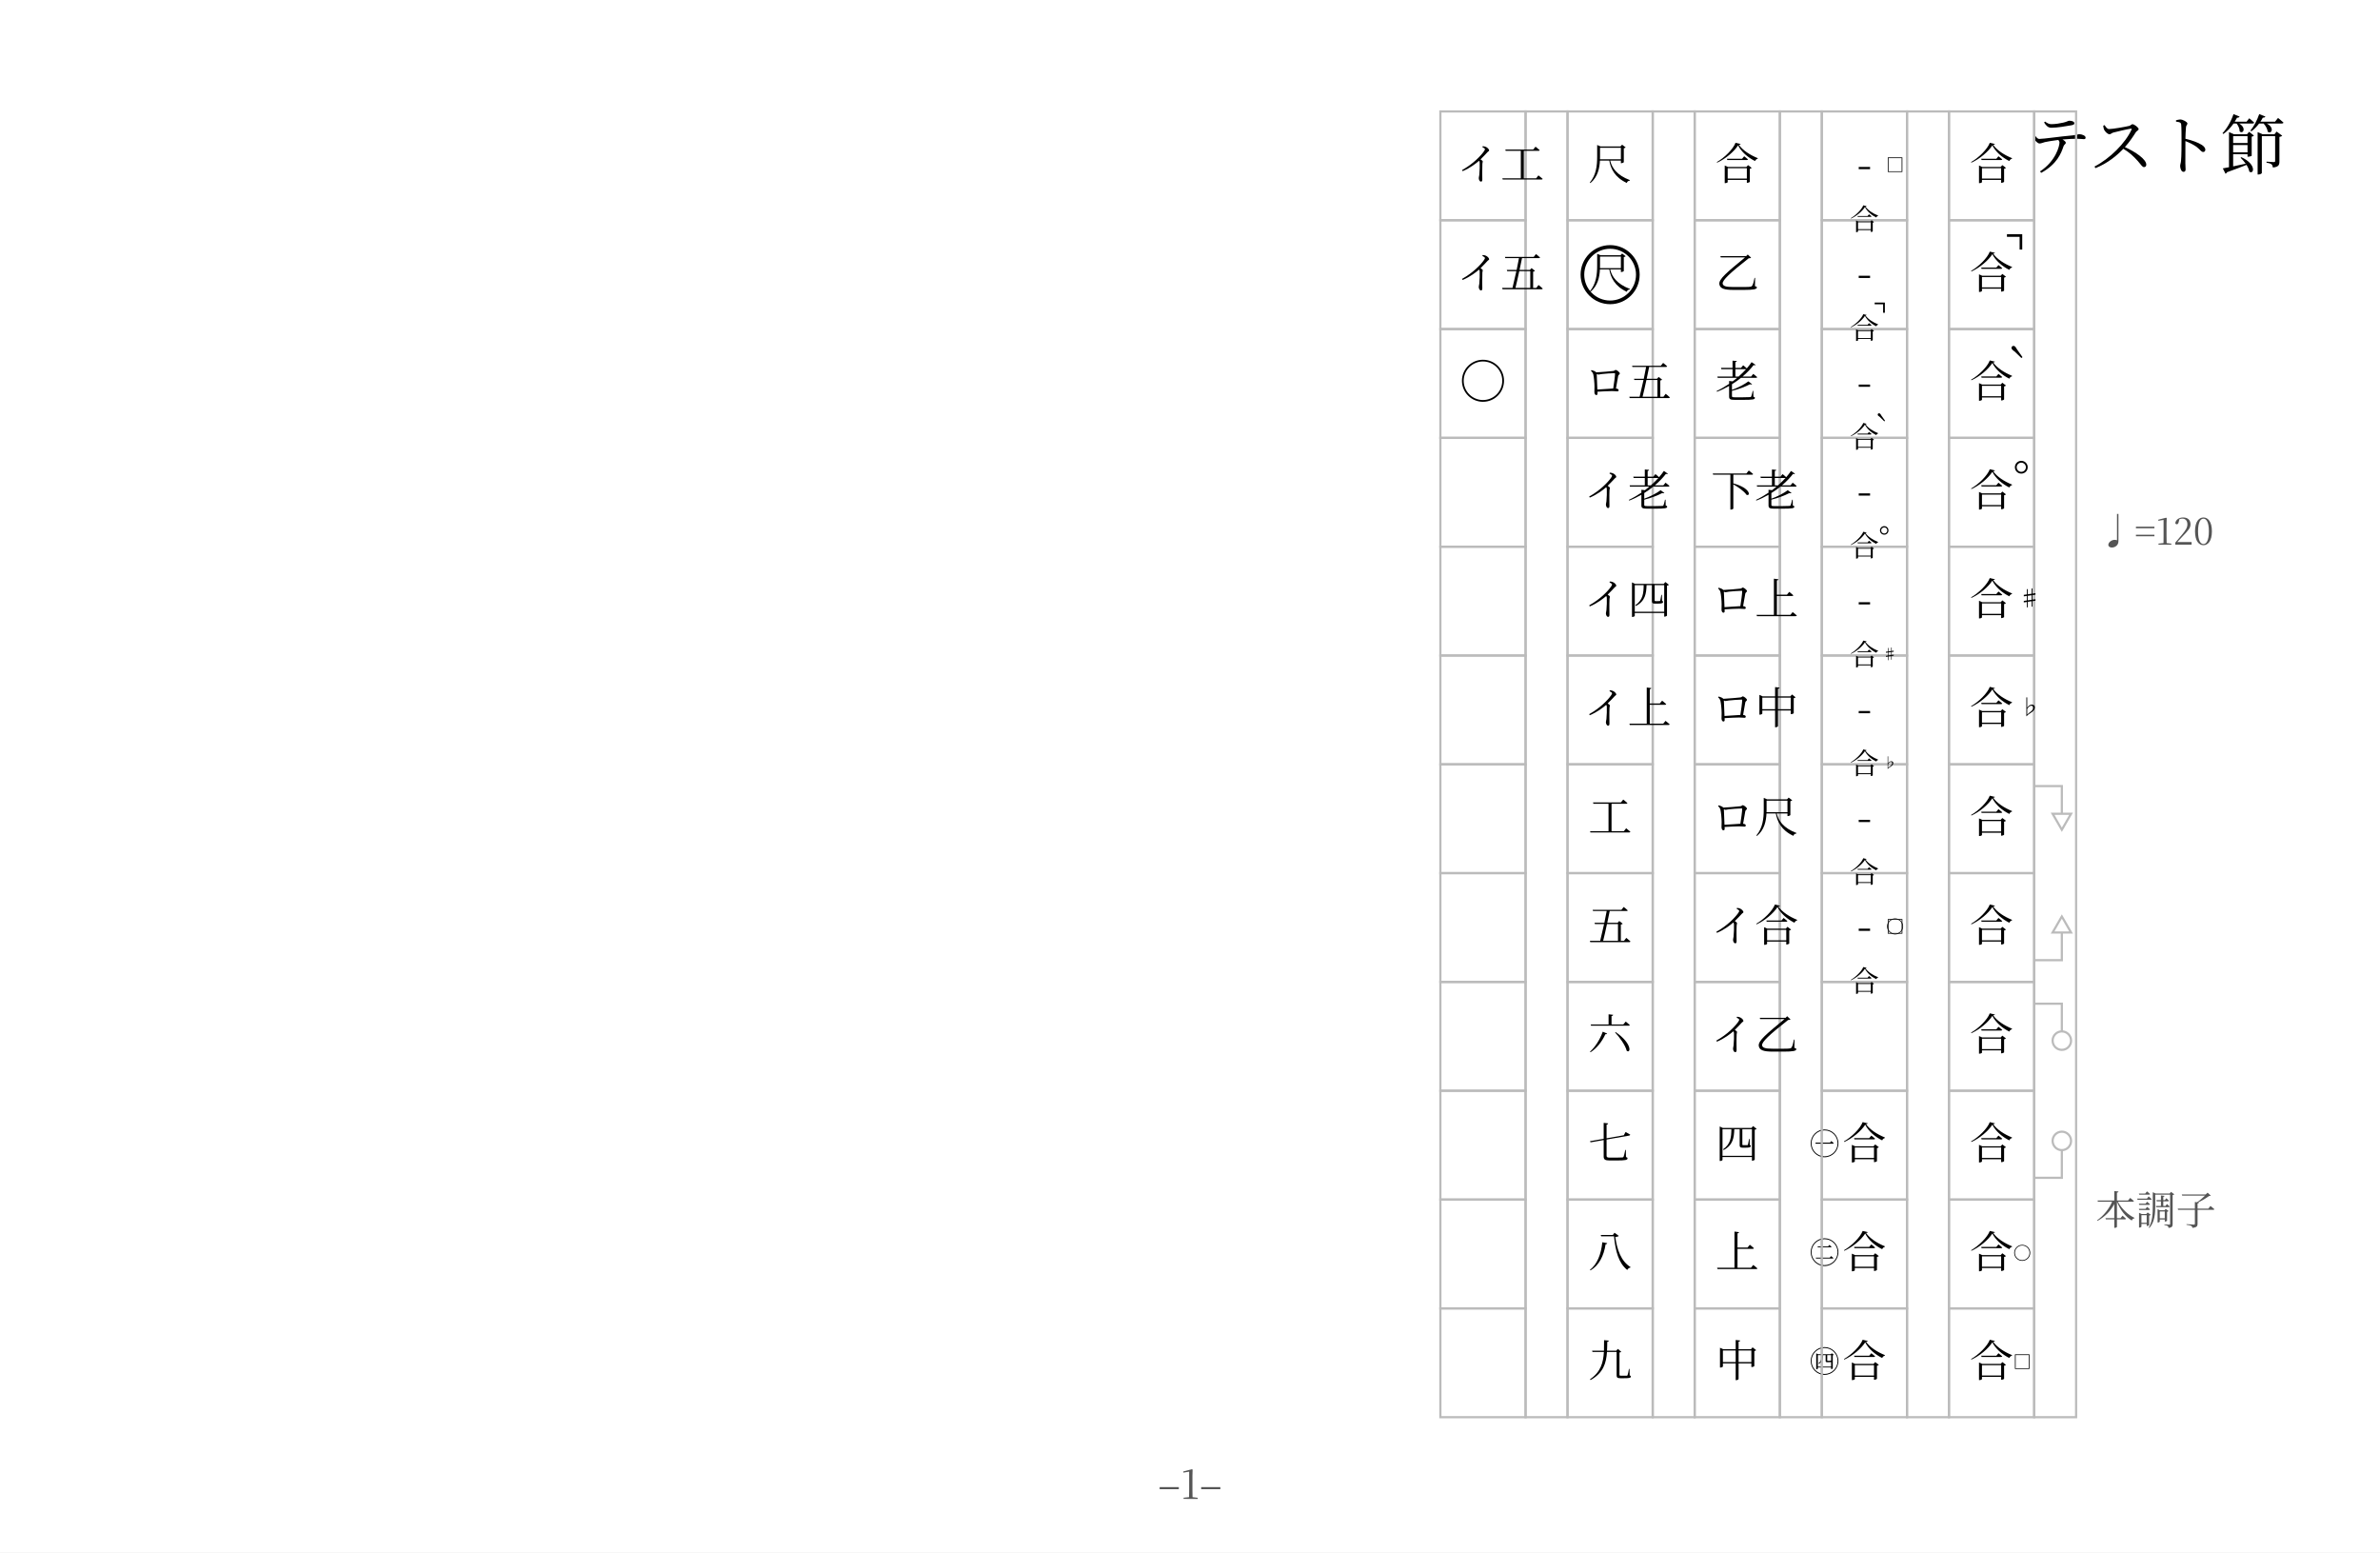
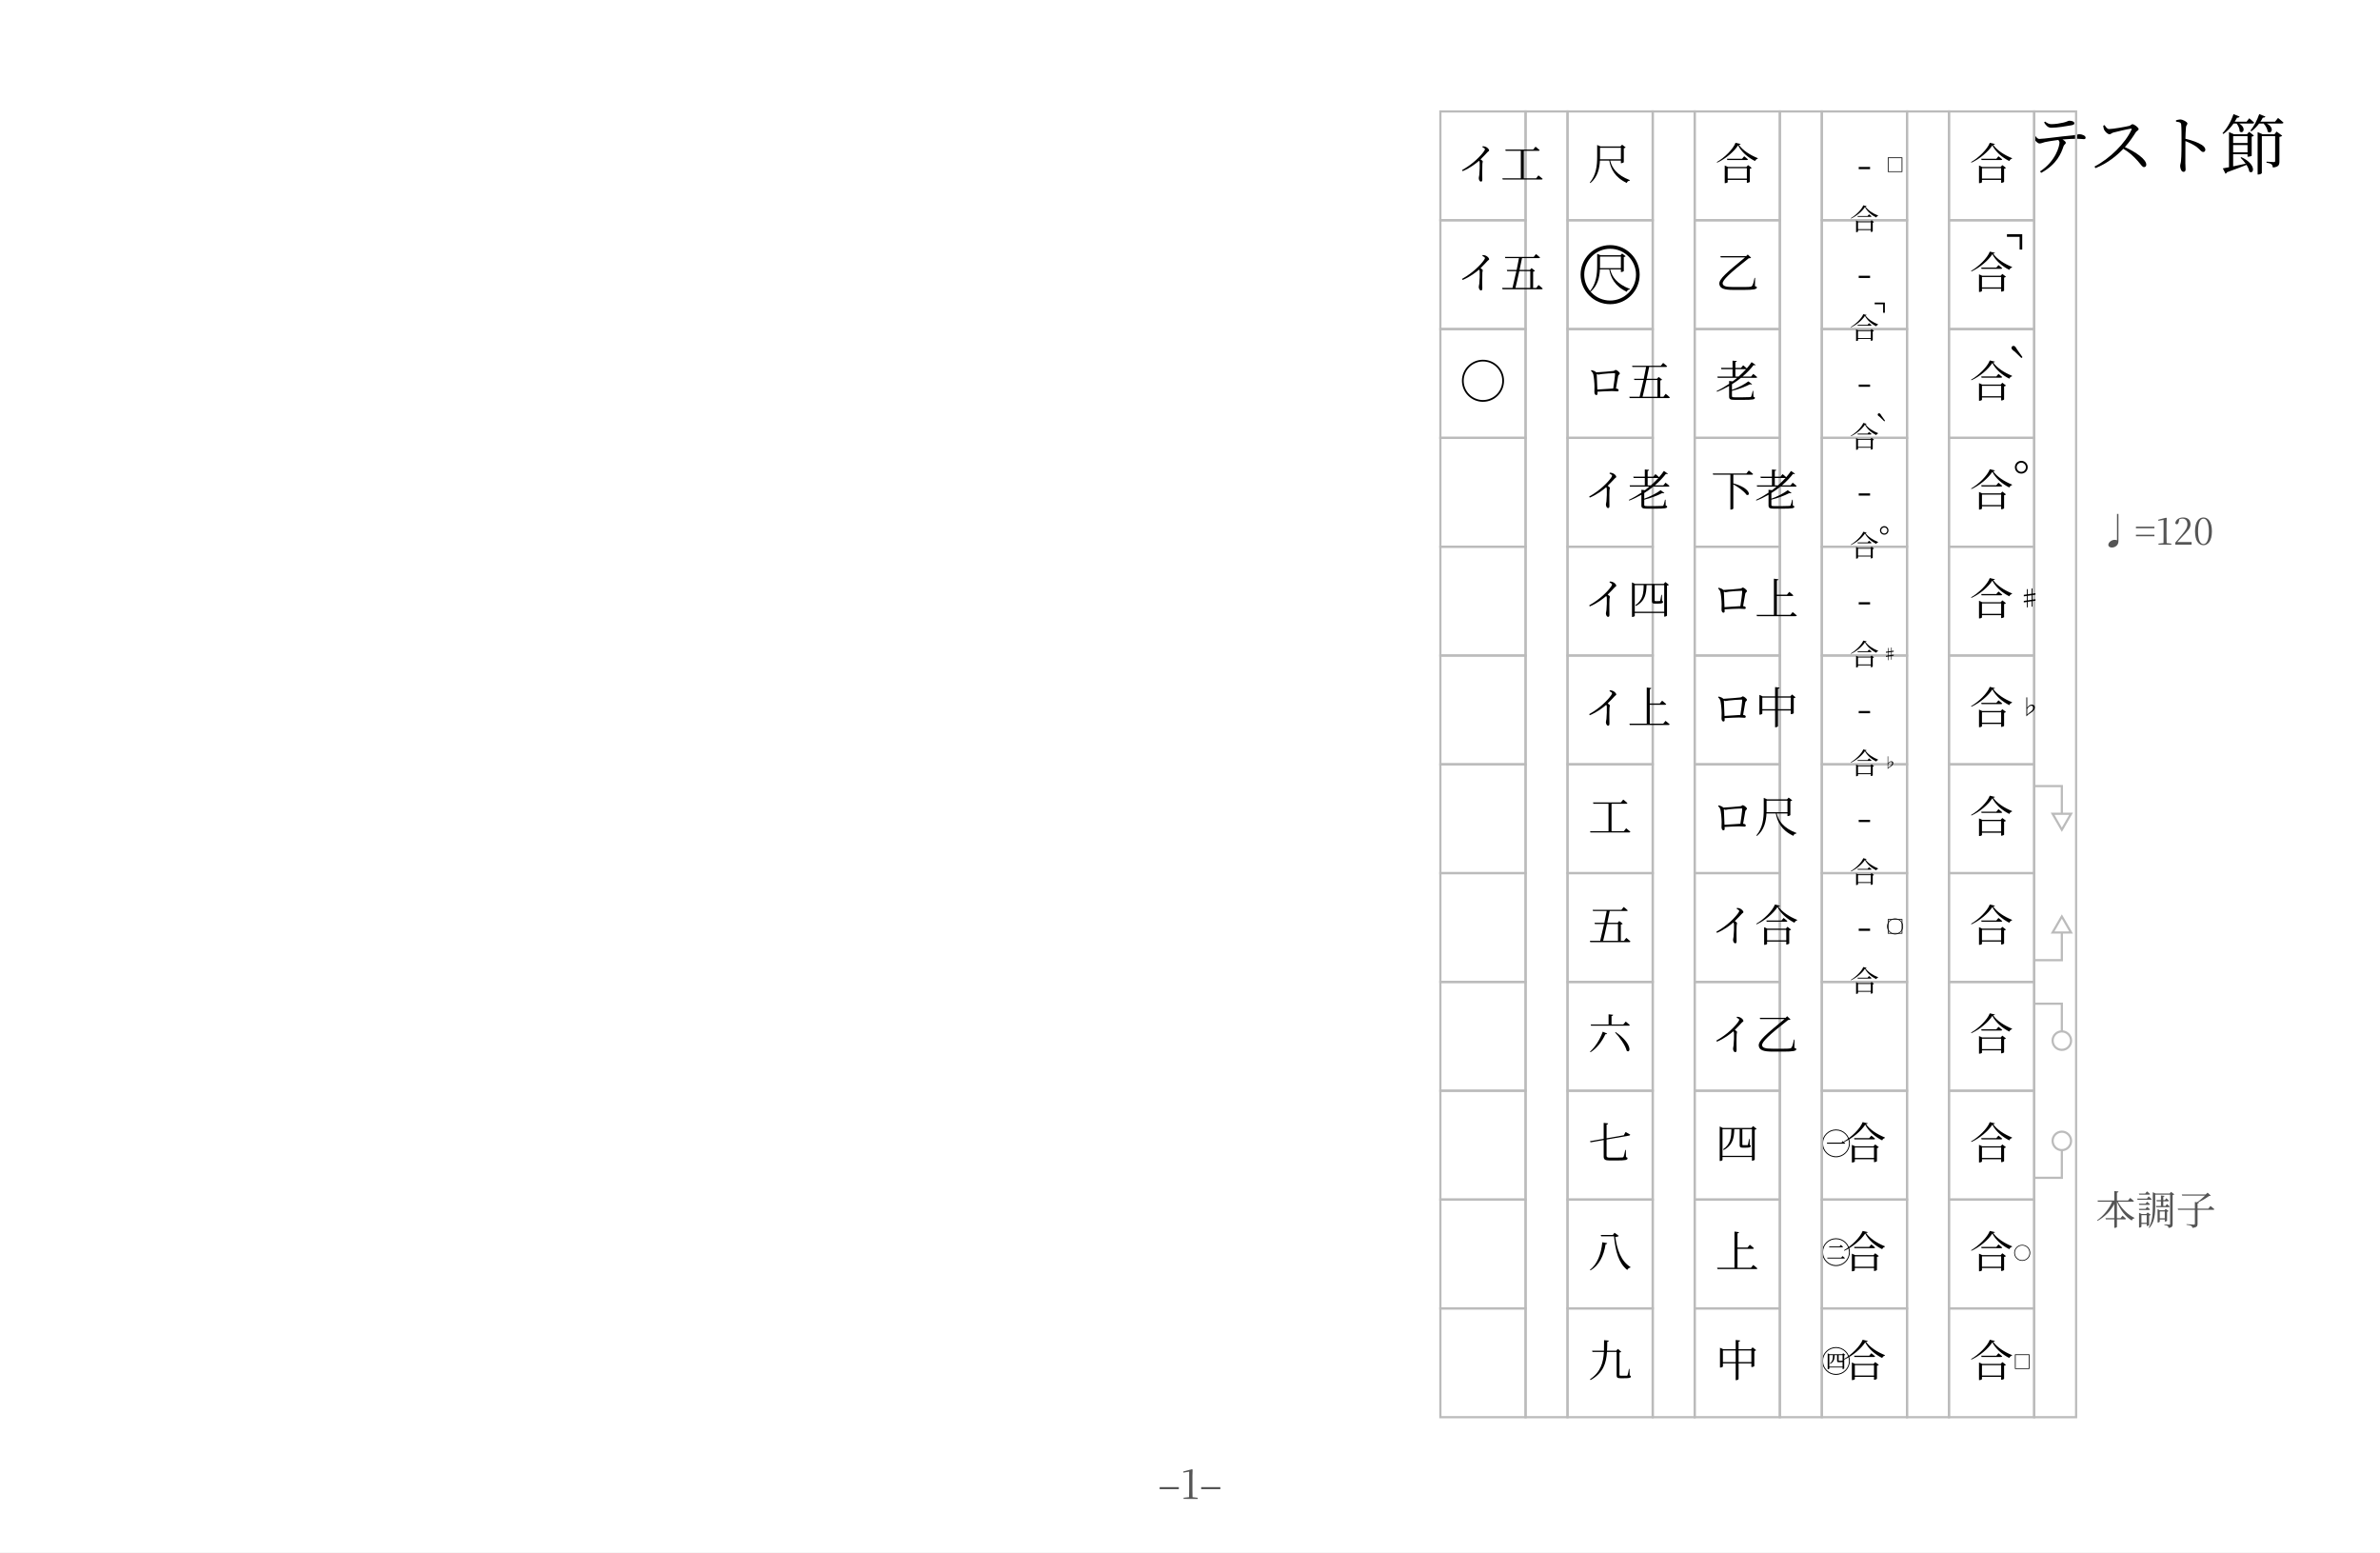
<svg xmlns="http://www.w3.org/2000/svg" width="23cm" height="15cm" viewBox="0 0 651.969 425.197">
  <rect width="100%" height="100%" fill="white" />
  <text x="590.569 590.569 590.569 590.569" y="46.361 68.361 90.361 112.361" text-anchor="middle" font-family="Hiragino Mincho ProN, YuMincho, 'MS PMincho', Noto Serif CJK JP, serif" font-size="18" fill="#000">テスト節</text>
  <text x="590.569" y="149.161" text-anchor="middle" font-family="Hiragino Mincho ProN, YuMincho, 'MS PMincho', Noto Serif CJK JP, serif" font-size="10" fill="#555">♩=120</text>
  <text x="590.569 590.569 590.569" y="335.433 351.433 367.433" text-anchor="middle" font-family="Hiragino Mincho ProN, YuMincho, 'MS PMincho', Noto Serif CJK JP, serif" font-size="11" fill="#555">本調子</text>
  <rect x="533.891" y="30.521" width="23.339" height="29.803" fill="none" stroke="#bbbbbb" stroke-width="0.6" />
  <rect x="533.891" y="60.323" width="23.339" height="29.803" fill="none" stroke="#bbbbbb" stroke-width="0.6" />
  <rect x="533.891" y="90.126" width="23.339" height="29.803" fill="none" stroke="#bbbbbb" stroke-width="0.6" />
  <rect x="533.891" y="119.928" width="23.339" height="29.803" fill="none" stroke="#bbbbbb" stroke-width="0.6" />
  <rect x="533.891" y="149.731" width="23.339" height="29.803" fill="none" stroke="#bbbbbb" stroke-width="0.6" />
  <rect x="533.891" y="179.533" width="23.339" height="29.803" fill="none" stroke="#bbbbbb" stroke-width="0.6" />
  <rect x="533.891" y="209.336" width="23.339" height="29.803" fill="none" stroke="#bbbbbb" stroke-width="0.6" />
  <rect x="533.891" y="239.138" width="23.339" height="29.803" fill="none" stroke="#bbbbbb" stroke-width="0.6" />
  <rect x="533.891" y="268.941" width="23.339" height="29.803" fill="none" stroke="#bbbbbb" stroke-width="0.6" />
  <rect x="533.891" y="298.743" width="23.339" height="29.803" fill="none" stroke="#bbbbbb" stroke-width="0.6" />
  <rect x="533.891" y="328.546" width="23.339" height="29.803" fill="none" stroke="#bbbbbb" stroke-width="0.6" />
  <rect x="533.891" y="358.348" width="23.339" height="29.803" fill="none" stroke="#bbbbbb" stroke-width="0.6" />
  <rect x="557.23" y="30.521" width="11.49" height="357.63" fill="none" stroke="#bbbbbb" stroke-width="0.6" />
  <g class="repeat-arrow" fill="none" stroke="#bbbbbb" stroke-width="0.6">
    <path d="M 557.23 215.296 L 564.813 215.296 L 564.813 222.88" />
    <polygon points="562.285,222.88 567.341,222.88 564.813,227.258" />
  </g>
  <g class="repeat-arrow" fill="none" stroke="#bbbbbb" stroke-width="0.6">
    <path d="M 557.23 262.98 L 564.813 262.98 L 564.813 255.397" />
    <polygon points="562.285,255.397 567.341,255.397 564.813,251.018" />
  </g>
  <g class="vocal-rep" fill="none" stroke="#bbbbbb" stroke-width="0.6">
    <path d="M 557.23 274.901 L 564.813 274.901 L 564.813 282.485" />
    <circle cx="564.813" cy="285.013" r="2.528" />
  </g>
  <g class="vocal-rep" fill="none" stroke="#bbbbbb" stroke-width="0.6">
    <path d="M 557.23 322.585 L 564.813 322.585 L 564.813 315.002" />
    <circle cx="564.813" cy="312.474" r="2.528" />
  </g>
  <text x="545.56" y="49.238" text-anchor="middle" font-family="Hiragino Mincho ProN, YuMincho, 'MS PMincho', Noto Serif CJK JP, serif" font-size="12" fill="black">合</text>
  <text x="545.56" y="79.04" text-anchor="middle" font-family="Hiragino Mincho ProN, YuMincho, 'MS PMincho', Noto Serif CJK JP, serif" font-size="12" fill="black">合</text>
  <text x="551.12" y="73.76" text-anchor="middle" font-family="Hiragino Mincho ProN, YuMincho, 'MS PMincho', Noto Serif CJK JP, serif" font-size="12" fill="black">⌝</text>
  <text x="545.56" y="108.843" text-anchor="middle" font-family="Hiragino Mincho ProN, YuMincho, 'MS PMincho', Noto Serif CJK JP, serif" font-size="12" fill="black">合</text>
  <text x="552.52" y="107.763" text-anchor="middle" font-family="Hiragino Mincho ProN, YuMincho, 'MS PMincho', Noto Serif CJK JP, serif" font-size="15" fill="black">｀</text>
  <text x="545.56" y="138.645" text-anchor="middle" font-family="Hiragino Mincho ProN, YuMincho, 'MS PMincho', Noto Serif CJK JP, serif" font-size="12" fill="black">合</text>
  <text x="559.06" y="138.885" text-anchor="middle" font-family="Hiragino Mincho ProN, YuMincho, 'MS PMincho', Noto Serif CJK JP, serif" font-size="15" fill="black">゜</text>
  <text x="545.56" y="168.448" text-anchor="middle" font-family="Hiragino Mincho ProN, YuMincho, 'MS PMincho', Noto Serif CJK JP, serif" font-size="12" fill="black">合</text>
  <text x="556" y="166.048" text-anchor="middle" font-family="Hiragino Mincho ProN, YuMincho, 'MS PMincho', Noto Serif CJK JP, serif" font-size="6" fill="black">♯</text>
  <text x="545.56" y="198.25" text-anchor="middle" font-family="Hiragino Mincho ProN, YuMincho, 'MS PMincho', Noto Serif CJK JP, serif" font-size="12" fill="black">合</text>
  <text x="556" y="195.85" text-anchor="middle" font-family="Hiragino Mincho ProN, YuMincho, 'MS PMincho', Noto Serif CJK JP, serif" font-size="6" fill="black">♭</text>
  <text x="545.56" y="228.053" text-anchor="middle" font-family="Hiragino Mincho ProN, YuMincho, 'MS PMincho', Noto Serif CJK JP, serif" font-size="12" fill="black">合</text>
  <text x="545.56" y="257.855" text-anchor="middle" font-family="Hiragino Mincho ProN, YuMincho, 'MS PMincho', Noto Serif CJK JP, serif" font-size="12" fill="black">合</text>
  <text x="545.56" y="287.658" text-anchor="middle" font-family="Hiragino Mincho ProN, YuMincho, 'MS PMincho', Noto Serif CJK JP, serif" font-size="12" fill="black">合</text>
  <text x="545.56" y="317.461" text-anchor="middle" font-family="Hiragino Mincho ProN, YuMincho, 'MS PMincho', Noto Serif CJK JP, serif" font-size="12" fill="black">合</text>
  <text x="545.56" y="347.263" text-anchor="middle" font-family="Hiragino Mincho ProN, YuMincho, 'MS PMincho', Noto Serif CJK JP, serif" font-size="12" fill="black">合</text>
  <text x="545.56" y="377.066" text-anchor="middle" font-family="Hiragino Mincho ProN, YuMincho, 'MS PMincho', Noto Serif CJK JP, serif" font-size="12" fill="black">合</text>
  <text x="553.962" y="345.037" text-anchor="middle" font-family="Hiragino Mincho ProN, YuMincho, 'MS PMincho', Noto Serif CJK JP, serif" font-size="5" fill="black">○</text>
  <text x="553.962" y="374.84" text-anchor="middle" font-family="Hiragino Mincho ProN, YuMincho, 'MS PMincho', Noto Serif CJK JP, serif" font-size="5" fill="black">□</text>
  <rect x="499.061" y="30.521" width="23.339" height="29.803" fill="none" stroke="#bbbbbb" stroke-width="0.6" />
  <rect x="499.061" y="60.323" width="23.339" height="29.803" fill="none" stroke="#bbbbbb" stroke-width="0.6" />
  <rect x="499.061" y="90.126" width="23.339" height="29.803" fill="none" stroke="#bbbbbb" stroke-width="0.6" />
  <rect x="499.061" y="119.928" width="23.339" height="29.803" fill="none" stroke="#bbbbbb" stroke-width="0.6" />
  <rect x="499.061" y="149.731" width="23.339" height="29.803" fill="none" stroke="#bbbbbb" stroke-width="0.6" />
  <rect x="499.061" y="179.533" width="23.339" height="29.803" fill="none" stroke="#bbbbbb" stroke-width="0.6" />
  <rect x="499.061" y="209.336" width="23.339" height="29.803" fill="none" stroke="#bbbbbb" stroke-width="0.6" />
  <rect x="499.061" y="239.138" width="23.339" height="29.803" fill="none" stroke="#bbbbbb" stroke-width="0.6" />
  <rect x="499.061" y="268.941" width="23.339" height="29.803" fill="none" stroke="#bbbbbb" stroke-width="0.6" />
  <rect x="499.061" y="298.743" width="23.339" height="29.803" fill="none" stroke="#bbbbbb" stroke-width="0.6" />
  <rect x="499.061" y="328.546" width="23.339" height="29.803" fill="none" stroke="#bbbbbb" stroke-width="0.6" />
  <rect x="499.061" y="358.348" width="23.339" height="29.803" fill="none" stroke="#bbbbbb" stroke-width="0.6" />
  <rect x="522.4" y="30.521" width="11.49" height="357.63" fill="none" stroke="#bbbbbb" stroke-width="0.6" />
  <text x="510.731" y="49.238" text-anchor="middle" font-family="Hiragino Mincho ProN, YuMincho, 'MS PMincho', Noto Serif CJK JP, serif" font-size="12" fill="black">-</text>
  <text x="510.731" y="62.99" text-anchor="middle" font-family="Hiragino Mincho ProN, YuMincho, 'MS PMincho', Noto Serif CJK JP, serif" font-size="8" fill="black">合</text>
  <text x="510.731" y="79.04" text-anchor="middle" font-family="Hiragino Mincho ProN, YuMincho, 'MS PMincho', Noto Serif CJK JP, serif" font-size="12" fill="black">-</text>
  <text x="510.731" y="92.792" text-anchor="middle" font-family="Hiragino Mincho ProN, YuMincho, 'MS PMincho', Noto Serif CJK JP, serif" font-size="8" fill="black">合</text>
  <text x="514.437" y="89.272" text-anchor="middle" font-family="Hiragino Mincho ProN, YuMincho, 'MS PMincho', Noto Serif CJK JP, serif" font-size="8" fill="black">⌝</text>
  <text x="510.731" y="108.843" text-anchor="middle" font-family="Hiragino Mincho ProN, YuMincho, 'MS PMincho', Noto Serif CJK JP, serif" font-size="12" fill="black">-</text>
  <text x="510.731" y="122.595" text-anchor="middle" font-family="Hiragino Mincho ProN, YuMincho, 'MS PMincho', Noto Serif CJK JP, serif" font-size="8" fill="black">合</text>
  <text x="515.371" y="121.875" text-anchor="middle" font-family="Hiragino Mincho ProN, YuMincho, 'MS PMincho', Noto Serif CJK JP, serif" font-size="10" fill="black">｀</text>
  <text x="510.731" y="138.645" text-anchor="middle" font-family="Hiragino Mincho ProN, YuMincho, 'MS PMincho', Noto Serif CJK JP, serif" font-size="12" fill="black">-</text>
  <text x="510.731" y="152.397" text-anchor="middle" font-family="Hiragino Mincho ProN, YuMincho, 'MS PMincho', Noto Serif CJK JP, serif" font-size="8" fill="black">合</text>
  <text x="519.731" y="152.557" text-anchor="middle" font-family="Hiragino Mincho ProN, YuMincho, 'MS PMincho', Noto Serif CJK JP, serif" font-size="10" fill="black">゜</text>
  <text x="510.731" y="168.448" text-anchor="middle" font-family="Hiragino Mincho ProN, YuMincho, 'MS PMincho', Noto Serif CJK JP, serif" font-size="12" fill="black">-</text>
  <text x="510.731" y="182.2" text-anchor="middle" font-family="Hiragino Mincho ProN, YuMincho, 'MS PMincho', Noto Serif CJK JP, serif" font-size="8" fill="black">合</text>
  <text x="517.691" y="180.6" text-anchor="middle" font-family="Hiragino Mincho ProN, YuMincho, 'MS PMincho', Noto Serif CJK JP, serif" font-size="4" fill="black">♯</text>
  <text x="510.731" y="198.25" text-anchor="middle" font-family="Hiragino Mincho ProN, YuMincho, 'MS PMincho', Noto Serif CJK JP, serif" font-size="12" fill="black">-</text>
  <text x="510.731" y="212.002" text-anchor="middle" font-family="Hiragino Mincho ProN, YuMincho, 'MS PMincho', Noto Serif CJK JP, serif" font-size="8" fill="black">合</text>
  <text x="517.691" y="210.402" text-anchor="middle" font-family="Hiragino Mincho ProN, YuMincho, 'MS PMincho', Noto Serif CJK JP, serif" font-size="4" fill="black">♭</text>
  <text x="510.731" y="228.053" text-anchor="middle" font-family="Hiragino Mincho ProN, YuMincho, 'MS PMincho', Noto Serif CJK JP, serif" font-size="12" fill="black">-</text>
  <text x="510.731" y="241.805" text-anchor="middle" font-family="Hiragino Mincho ProN, YuMincho, 'MS PMincho', Noto Serif CJK JP, serif" font-size="8" fill="black">合</text>
  <text x="510.731" y="257.855" text-anchor="middle" font-family="Hiragino Mincho ProN, YuMincho, 'MS PMincho', Noto Serif CJK JP, serif" font-size="12" fill="black">-</text>
  <text x="510.731" y="271.607" text-anchor="middle" font-family="Hiragino Mincho ProN, YuMincho, 'MS PMincho', Noto Serif CJK JP, serif" font-size="8" fill="black">合</text>
  <text x="510.731" y="317.461" text-anchor="middle" font-family="Hiragino Mincho ProN, YuMincho, 'MS PMincho', Noto Serif CJK JP, serif" font-size="12" fill="black">合</text>
-   <text x="499.811" y="316.189" text-anchor="middle" font-family="Hiragino Mincho ProN, YuMincho, 'MS PMincho', Noto Serif CJK JP, serif" font-size="8" fill="black">㊀</text>
+   <text x="502.951" y="316.189" text-anchor="middle" font-family="Hiragino Mincho ProN, YuMincho, 'MS PMincho', Noto Serif CJK JP, serif" font-size="8" fill="black">㊀</text>
  <text x="510.731" y="347.263" text-anchor="middle" font-family="Hiragino Mincho ProN, YuMincho, 'MS PMincho', Noto Serif CJK JP, serif" font-size="12" fill="black">合</text>
-   <text x="499.811" y="345.991" text-anchor="middle" font-family="Hiragino Mincho ProN, YuMincho, 'MS PMincho', Noto Serif CJK JP, serif" font-size="8" fill="black">㊁</text>
+   <text x="502.951" y="345.991" text-anchor="middle" font-family="Hiragino Mincho ProN, YuMincho, 'MS PMincho', Noto Serif CJK JP, serif" font-size="8" fill="black">㊁</text>
  <text x="510.731" y="377.066" text-anchor="middle" font-family="Hiragino Mincho ProN, YuMincho, 'MS PMincho', Noto Serif CJK JP, serif" font-size="12" fill="black">合</text>
-   <text x="499.811" y="375.794" text-anchor="middle" font-family="Hiragino Mincho ProN, YuMincho, 'MS PMincho', Noto Serif CJK JP, serif" font-size="8" fill="black">㊃</text>
+   <text x="502.951" y="375.794" text-anchor="middle" font-family="Hiragino Mincho ProN, YuMincho, 'MS PMincho', Noto Serif CJK JP, serif" font-size="8" fill="black">㊃</text>
  <text x="519.133" y="47.012" text-anchor="middle" font-family="Hiragino Mincho ProN, YuMincho, 'MS PMincho', Noto Serif CJK JP, serif" font-size="5" fill="black">□</text>
  <text x="519.133" y="255.629" text-anchor="middle" font-family="Hiragino Mincho ProN, YuMincho, 'MS PMincho', Noto Serif CJK JP, serif" font-size="5" fill="black">○</text>
  <text x="519.133" y="255.629" text-anchor="middle" font-family="Hiragino Mincho ProN, YuMincho, 'MS PMincho', Noto Serif CJK JP, serif" font-size="5" fill="black">□</text>
  <rect x="464.232" y="30.521" width="23.339" height="29.803" fill="none" stroke="#bbbbbb" stroke-width="0.6" />
  <rect x="464.232" y="60.323" width="23.339" height="29.803" fill="none" stroke="#bbbbbb" stroke-width="0.6" />
  <rect x="464.232" y="90.126" width="23.339" height="29.803" fill="none" stroke="#bbbbbb" stroke-width="0.6" />
  <rect x="464.232" y="119.928" width="23.339" height="29.803" fill="none" stroke="#bbbbbb" stroke-width="0.6" />
  <rect x="464.232" y="149.731" width="23.339" height="29.803" fill="none" stroke="#bbbbbb" stroke-width="0.6" />
  <rect x="464.232" y="179.533" width="23.339" height="29.803" fill="none" stroke="#bbbbbb" stroke-width="0.6" />
  <rect x="464.232" y="209.336" width="23.339" height="29.803" fill="none" stroke="#bbbbbb" stroke-width="0.6" />
  <rect x="464.232" y="239.138" width="23.339" height="29.803" fill="none" stroke="#bbbbbb" stroke-width="0.6" />
  <rect x="464.232" y="268.941" width="23.339" height="29.803" fill="none" stroke="#bbbbbb" stroke-width="0.6" />
  <rect x="464.232" y="298.743" width="23.339" height="29.803" fill="none" stroke="#bbbbbb" stroke-width="0.6" />
  <rect x="464.232" y="328.546" width="23.339" height="29.803" fill="none" stroke="#bbbbbb" stroke-width="0.6" />
  <rect x="464.232" y="358.348" width="23.339" height="29.803" fill="none" stroke="#bbbbbb" stroke-width="0.6" />
  <rect x="487.571" y="30.521" width="11.49" height="357.63" fill="none" stroke="#bbbbbb" stroke-width="0.6" />
  <text x="475.901" y="49.238" text-anchor="middle" font-family="Hiragino Mincho ProN, YuMincho, 'MS PMincho', Noto Serif CJK JP, serif" font-size="12" fill="black">合</text>
  <text x="475.901" y="79.04" text-anchor="middle" font-family="Hiragino Mincho ProN, YuMincho, 'MS PMincho', Noto Serif CJK JP, serif" font-size="12" fill="black">乙</text>
  <text x="475.901" y="108.843" text-anchor="middle" font-family="Hiragino Mincho ProN, YuMincho, 'MS PMincho', Noto Serif CJK JP, serif" font-size="12" fill="black">老</text>
  <text x="468.701" y="138.645" font-family="Hiragino Mincho ProN, YuMincho, 'MS PMincho', Noto Serif CJK JP, serif" font-size="12" fill="black" textLength="14.4" lengthAdjust="spacingAndGlyphs">下老</text>
  <text x="468.701" y="168.448" font-family="Hiragino Mincho ProN, YuMincho, 'MS PMincho', Noto Serif CJK JP, serif" font-size="12" fill="black" textLength="14.4" lengthAdjust="spacingAndGlyphs">ロ上</text>
  <text x="468.701" y="198.25" font-family="Hiragino Mincho ProN, YuMincho, 'MS PMincho', Noto Serif CJK JP, serif" font-size="12" fill="black" textLength="14.4" lengthAdjust="spacingAndGlyphs">ロ中</text>
  <text x="468.701" y="228.053" font-family="Hiragino Mincho ProN, YuMincho, 'MS PMincho', Noto Serif CJK JP, serif" font-size="12" fill="black" textLength="14.4" lengthAdjust="spacingAndGlyphs">ロ尺</text>
  <text x="468.701" y="257.855" font-family="Hiragino Mincho ProN, YuMincho, 'MS PMincho', Noto Serif CJK JP, serif" font-size="12" fill="black" textLength="14.4" lengthAdjust="spacingAndGlyphs">イ合</text>
  <text x="468.701" y="287.658" font-family="Hiragino Mincho ProN, YuMincho, 'MS PMincho', Noto Serif CJK JP, serif" font-size="12" fill="black" textLength="14.4" lengthAdjust="spacingAndGlyphs">イ乙</text>
  <text x="475.901" y="317.461" text-anchor="middle" font-family="Hiragino Mincho ProN, YuMincho, 'MS PMincho', Noto Serif CJK JP, serif" font-size="12" fill="black">四</text>
  <text x="475.901" y="347.263" text-anchor="middle" font-family="Hiragino Mincho ProN, YuMincho, 'MS PMincho', Noto Serif CJK JP, serif" font-size="12" fill="black">上</text>
  <text x="475.901" y="377.066" text-anchor="middle" font-family="Hiragino Mincho ProN, YuMincho, 'MS PMincho', Noto Serif CJK JP, serif" font-size="12" fill="black">中</text>
  <rect x="429.402" y="30.521" width="23.339" height="29.803" fill="none" stroke="#bbbbbb" stroke-width="0.6" />
  <rect x="429.402" y="60.323" width="23.339" height="29.803" fill="none" stroke="#bbbbbb" stroke-width="0.6" />
  <rect x="429.402" y="90.126" width="23.339" height="29.803" fill="none" stroke="#bbbbbb" stroke-width="0.6" />
  <rect x="429.402" y="119.928" width="23.339" height="29.803" fill="none" stroke="#bbbbbb" stroke-width="0.6" />
  <rect x="429.402" y="149.731" width="23.339" height="29.803" fill="none" stroke="#bbbbbb" stroke-width="0.6" />
  <rect x="429.402" y="179.533" width="23.339" height="29.803" fill="none" stroke="#bbbbbb" stroke-width="0.6" />
  <rect x="429.402" y="209.336" width="23.339" height="29.803" fill="none" stroke="#bbbbbb" stroke-width="0.6" />
  <rect x="429.402" y="239.138" width="23.339" height="29.803" fill="none" stroke="#bbbbbb" stroke-width="0.6" />
  <rect x="429.402" y="268.941" width="23.339" height="29.803" fill="none" stroke="#bbbbbb" stroke-width="0.6" />
  <rect x="429.402" y="298.743" width="23.339" height="29.803" fill="none" stroke="#bbbbbb" stroke-width="0.6" />
  <rect x="429.402" y="328.546" width="23.339" height="29.803" fill="none" stroke="#bbbbbb" stroke-width="0.6" />
  <rect x="429.402" y="358.348" width="23.339" height="29.803" fill="none" stroke="#bbbbbb" stroke-width="0.6" />
  <rect x="452.741" y="30.521" width="11.49" height="357.63" fill="none" stroke="#bbbbbb" stroke-width="0.6" />
  <text x="441.072" y="49.238" text-anchor="middle" font-family="Hiragino Mincho ProN, YuMincho, 'MS PMincho', Noto Serif CJK JP, serif" font-size="12" fill="black">尺</text>
  <circle cx="441.072" cy="75.224" r="7.59" fill="none" stroke="black" stroke-width="1" />
  <text x="441.072" y="79.04" text-anchor="middle" font-family="Hiragino Mincho ProN, YuMincho, 'MS PMincho', Noto Serif CJK JP, serif" font-size="12" fill="black">尺</text>
  <text x="433.872" y="108.843" font-family="Hiragino Mincho ProN, YuMincho, 'MS PMincho', Noto Serif CJK JP, serif" font-size="12" fill="black" textLength="14.4" lengthAdjust="spacingAndGlyphs">ロ五</text>
  <text x="433.872" y="138.645" font-family="Hiragino Mincho ProN, YuMincho, 'MS PMincho', Noto Serif CJK JP, serif" font-size="12" fill="black" textLength="14.4" lengthAdjust="spacingAndGlyphs">イ老</text>
  <text x="433.872" y="168.448" font-family="Hiragino Mincho ProN, YuMincho, 'MS PMincho', Noto Serif CJK JP, serif" font-size="12" fill="black" textLength="14.4" lengthAdjust="spacingAndGlyphs">イ四</text>
  <text x="433.872" y="198.25" font-family="Hiragino Mincho ProN, YuMincho, 'MS PMincho', Noto Serif CJK JP, serif" font-size="12" fill="black" textLength="14.4" lengthAdjust="spacingAndGlyphs">イ上</text>
  <text x="441.072" y="228.053" text-anchor="middle" font-family="Hiragino Mincho ProN, YuMincho, 'MS PMincho', Noto Serif CJK JP, serif" font-size="12" fill="black">工</text>
  <text x="441.072" y="257.855" text-anchor="middle" font-family="Hiragino Mincho ProN, YuMincho, 'MS PMincho', Noto Serif CJK JP, serif" font-size="12" fill="black">五</text>
  <text x="441.072" y="287.658" text-anchor="middle" font-family="Hiragino Mincho ProN, YuMincho, 'MS PMincho', Noto Serif CJK JP, serif" font-size="12" fill="black">六</text>
  <text x="441.072" y="317.461" text-anchor="middle" font-family="Hiragino Mincho ProN, YuMincho, 'MS PMincho', Noto Serif CJK JP, serif" font-size="12" fill="black">七</text>
  <text x="441.072" y="347.263" text-anchor="middle" font-family="Hiragino Mincho ProN, YuMincho, 'MS PMincho', Noto Serif CJK JP, serif" font-size="12" fill="black">八</text>
  <text x="441.072" y="377.066" text-anchor="middle" font-family="Hiragino Mincho ProN, YuMincho, 'MS PMincho', Noto Serif CJK JP, serif" font-size="12" fill="black">九</text>
  <rect x="394.573" y="30.521" width="23.339" height="29.803" fill="none" stroke="#bbbbbb" stroke-width="0.6" />
  <rect x="394.573" y="60.323" width="23.339" height="29.803" fill="none" stroke="#bbbbbb" stroke-width="0.6" />
  <rect x="394.573" y="90.126" width="23.339" height="29.803" fill="none" stroke="#bbbbbb" stroke-width="0.6" />
  <rect x="394.573" y="119.928" width="23.339" height="29.803" fill="none" stroke="#bbbbbb" stroke-width="0.6" />
  <rect x="394.573" y="149.731" width="23.339" height="29.803" fill="none" stroke="#bbbbbb" stroke-width="0.6" />
  <rect x="394.573" y="179.533" width="23.339" height="29.803" fill="none" stroke="#bbbbbb" stroke-width="0.6" />
  <rect x="394.573" y="209.336" width="23.339" height="29.803" fill="none" stroke="#bbbbbb" stroke-width="0.6" />
  <rect x="394.573" y="239.138" width="23.339" height="29.803" fill="none" stroke="#bbbbbb" stroke-width="0.6" />
  <rect x="394.573" y="268.941" width="23.339" height="29.803" fill="none" stroke="#bbbbbb" stroke-width="0.6" />
  <rect x="394.573" y="298.743" width="23.339" height="29.803" fill="none" stroke="#bbbbbb" stroke-width="0.6" />
  <rect x="394.573" y="328.546" width="23.339" height="29.803" fill="none" stroke="#bbbbbb" stroke-width="0.6" />
  <rect x="394.573" y="358.348" width="23.339" height="29.803" fill="none" stroke="#bbbbbb" stroke-width="0.6" />
  <rect x="417.912" y="30.521" width="11.49" height="357.63" fill="none" stroke="#bbbbbb" stroke-width="0.6" />
  <text x="399.042" y="49.238" font-family="Hiragino Mincho ProN, YuMincho, 'MS PMincho', Noto Serif CJK JP, serif" font-size="12" fill="black" textLength="14.4" lengthAdjust="spacingAndGlyphs">イ工</text>
  <text x="399.042" y="79.04" font-family="Hiragino Mincho ProN, YuMincho, 'MS PMincho', Noto Serif CJK JP, serif" font-size="12" fill="black" textLength="14.4" lengthAdjust="spacingAndGlyphs">イ五</text>
  <text x="406.242" y="108.843" text-anchor="middle" font-family="Hiragino Mincho ProN, YuMincho, 'MS PMincho', Noto Serif CJK JP, serif" font-size="12" fill="black">◯</text>
  <text x="325.985" y="410.52" text-anchor="middle" font-family="Hiragino Mincho ProN, YuMincho, 'MS PMincho', Noto Serif CJK JP, serif" font-size="11" fill="#555">–1–</text>
</svg>
